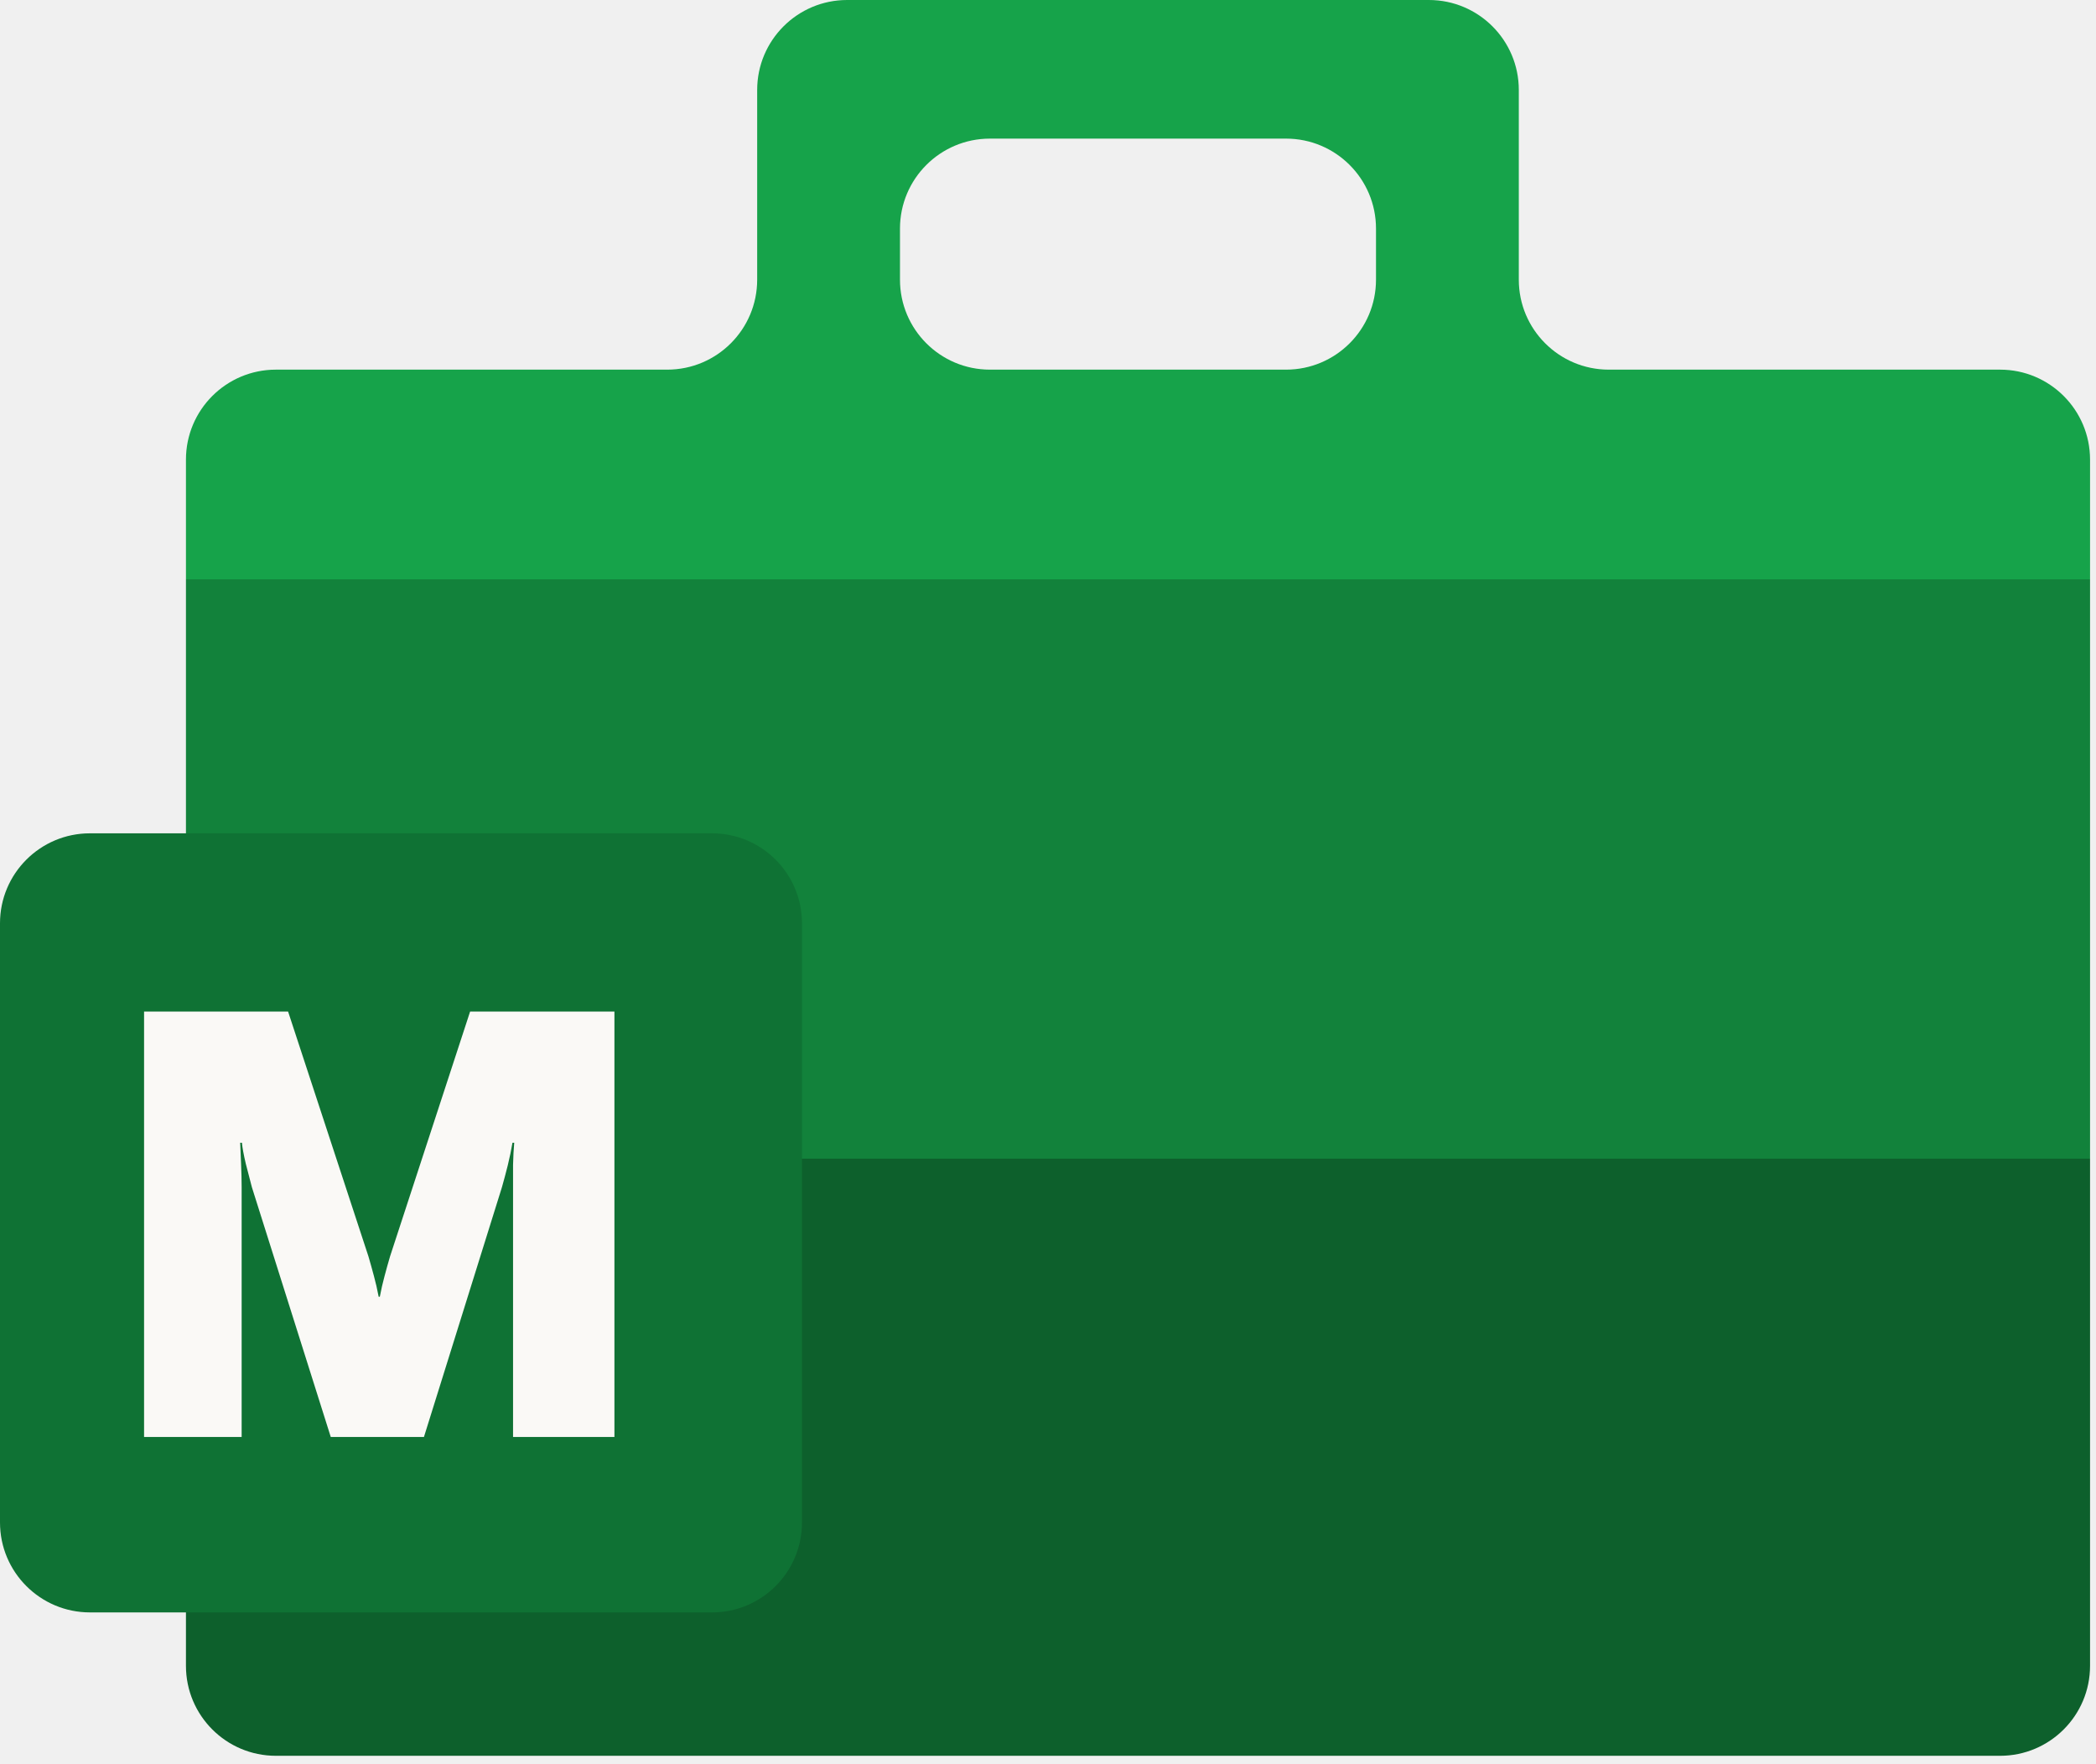
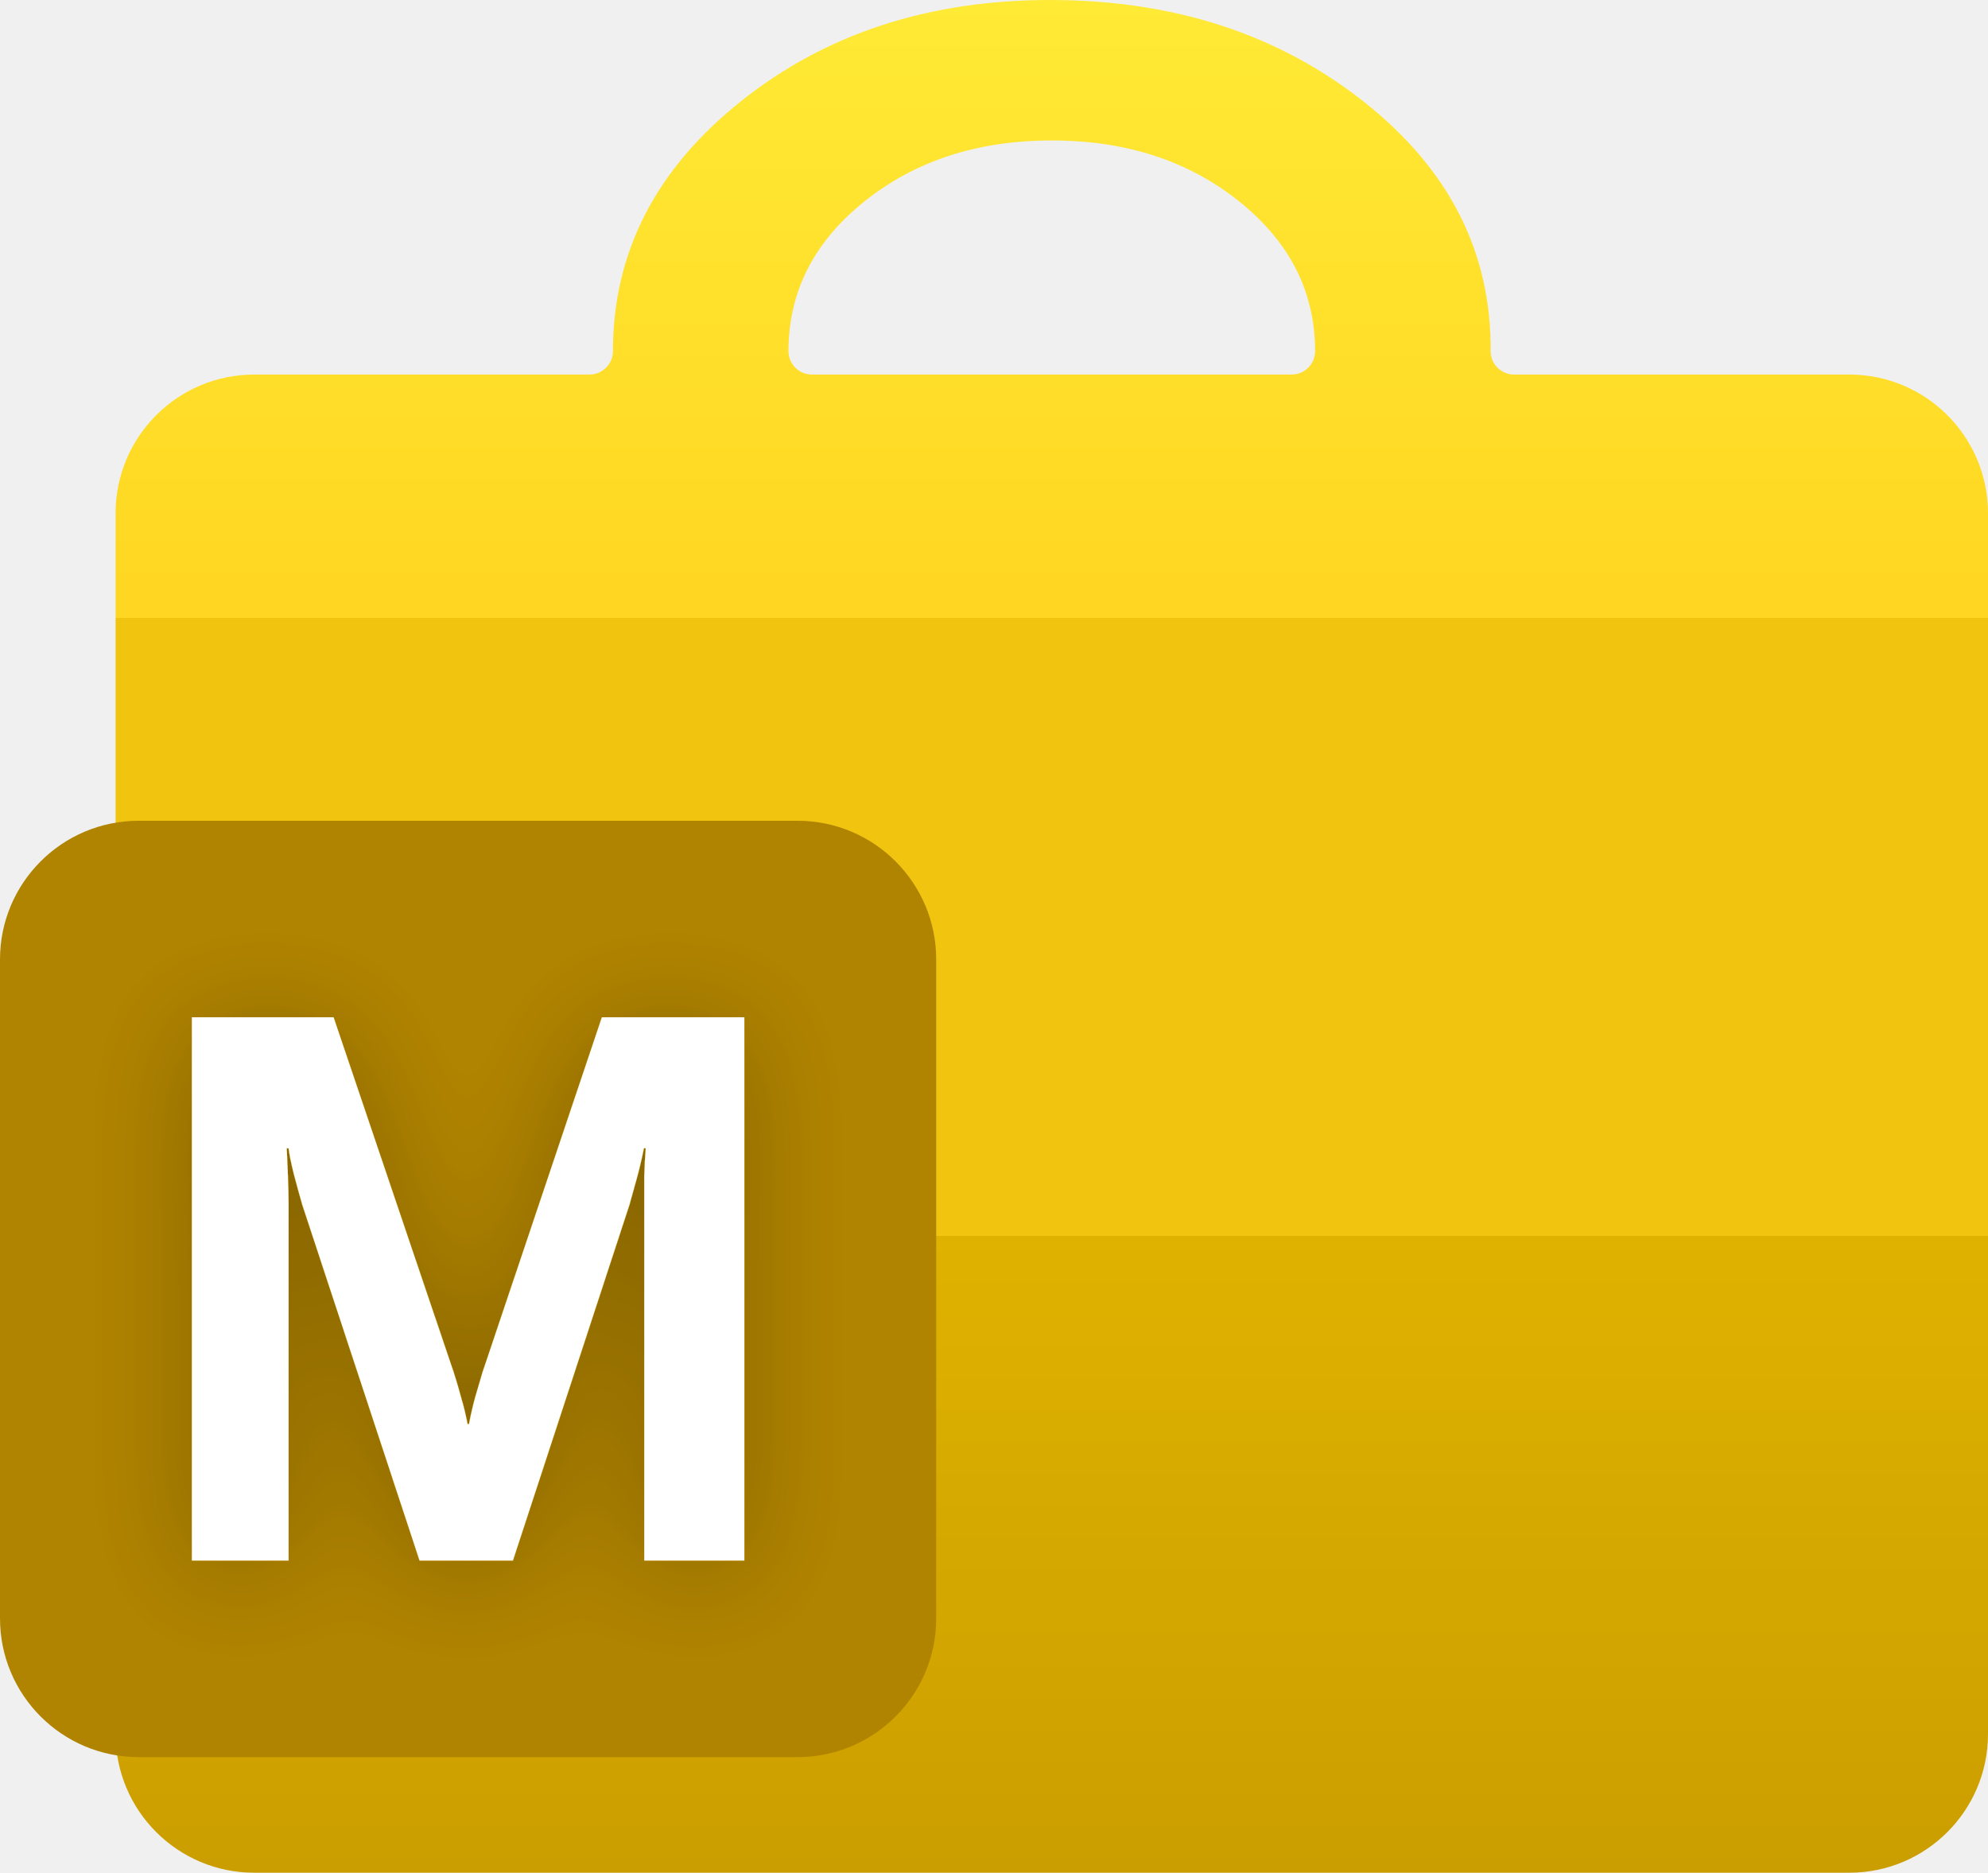
- <svg xmlns="http://www.w3.org/2000/svg" width="233" height="196" viewBox="0 0 233 196" fill="none">
-   <path d="M30.671 195.181C25.148 195.181 20.671 190.704 20.671 185.181V51.091C20.671 45.568 25.148 41.091 30.671 41.091H74.171C79.694 41.091 84.171 36.614 84.171 31.091V10C84.171 4.477 88.648 0 94.171 0H158.837C164.36 0 168.837 4.477 168.837 10V31.091C168.837 36.614 173.315 41.091 178.837 41.091H222.338C227.86 41.091 232.338 45.568 232.338 51.091V185.181C232.338 190.704 227.86 195.181 222.338 195.181H30.671ZM100.046 31.091C100.046 36.614 104.523 41.091 110.046 41.091H142.962C148.485 41.091 152.962 36.614 152.962 31.091V25.409C152.962 19.886 148.485 15.409 142.962 15.409H110.046C104.523 15.409 100.046 19.886 100.046 25.409V31.091Z" fill="url(#paint0_linear_1_67)" />
-   <rect y="92.635" width="89.152" height="86.606" rx="10" fill="#0F7234" />
-   <path d="M16.015 159.736V112.45H32.026L40.957 139.665C41.173 140.401 41.379 141.137 41.574 141.874C41.769 142.588 41.942 143.346 42.094 144.147H42.224C42.375 143.346 42.548 142.588 42.743 141.874C42.938 141.137 43.144 140.401 43.36 139.665L52.259 112.45H68.302V159.736H57.033V131.968C57.033 131.232 57.033 130.409 57.033 129.5C57.055 128.591 57.098 127.768 57.163 127.032H56.968C56.838 127.811 56.665 128.645 56.448 129.533C56.232 130.399 56.015 131.21 55.799 131.968L47.128 159.736H36.768L27.999 131.968C27.804 131.21 27.577 130.334 27.317 129.338C27.079 128.32 26.938 127.551 26.895 127.032H26.7C26.721 127.53 26.754 128.298 26.797 129.338C26.84 130.355 26.862 131.232 26.862 131.968V159.736H16.015Z" fill="#FAF9F6" />
+ <svg xmlns="http://www.w3.org/2000/svg" width="860" height="810" viewBox="0 0 860 810" fill="none">
+   <path d="M110 810C76.863 810 50 783.137 50 750V222.001C50 188.864 76.863 162.001 110 162.001H255.031C260.623 162.001 265.156 157.468 265.156 151.876C265.156 109.351 283.55 73.373 320.337 43.943C357.125 14.513 402.013 -0.134 455 0.001C507.987 0.136 552.959 14.783 589.916 43.943C626.872 73.103 645.181 109.081 644.844 151.876C644.844 157.468 649.377 162.001 654.969 162.001H800C833.137 162.001 860 188.864 860 222.001V750C860 783.137 833.137 810 800 810H110ZM341.094 151.876C341.094 157.468 345.627 162.001 351.219 162.001H558.781C564.373 162.001 568.906 157.468 568.906 151.876C568.906 126.226 557.938 104.626 536 87.076C514.063 69.526 487.062 60.751 455 60.751C422.938 60.751 395.937 69.526 374 87.076C352.062 104.626 341.094 126.226 341.094 151.876Z" fill="url(#paint0_linear_17_4)" />
+   <rect y="355" width="405" height="405" rx="60" fill="#B18400" />
+   <g filter="url(#filter0_d_17_4)">
+     <path d="M83 675V440H144.319L196.304 593.654C197.484 597.312 198.557 600.971 199.523 604.629C200.596 608.18 201.508 611.946 202.259 615.927H202.902C203.653 611.946 204.512 608.18 205.477 604.629C206.55 600.971 207.623 597.312 208.696 593.654L260.359 440H322V675H278.706V521.185C278.706 517.526 278.706 513.438 278.706 508.918C278.814 504.399 279.028 500.31 279.35 496.652H278.545C277.794 500.525 276.829 504.668 275.648 509.08C274.468 513.384 273.342 517.419 272.269 521.185L221.894 675H181.497L130.8 521.185C129.727 517.526 128.493 513.061 127.098 507.788C125.811 502.516 125.06 498.804 124.845 496.652H124.04C124.148 498.696 124.309 502.408 124.523 507.788C124.738 513.061 124.845 517.526 124.845 521.185V675H83Z" fill="white" />
+   </g>
  <defs>
-     <linearGradient id="paint0_linear_1_67" x1="126.504" y1="0" x2="126.504" y2="195.181" gradientUnits="userSpaceOnUse">
-       <stop stop-color="#16A34A" />
-       <stop offset="0.33" stop-color="#16A34A" />
-       <stop offset="0.33" stop-color="#12823B" />
-       <stop offset="0.66" stop-color="#12823B" />
-       <stop offset="0.66" stop-color="#0D602C" />
+     <filter id="filter0_d_17_4" x="33" y="394" width="339" height="335" filterUnits="userSpaceOnUse" color-interpolation-filters="sRGB">
+       <feFlood flood-opacity="0" result="BackgroundImageFix" />
+       <feColorMatrix in="SourceAlpha" type="matrix" values="0 0 0 0 0 0 0 0 0 0 0 0 0 0 0 0 0 0 127 0" result="hardAlpha" />
+       <feOffset dy="4" />
+       <feGaussianBlur stdDeviation="25" />
+       <feComposite in2="hardAlpha" operator="out" />
+       <feColorMatrix type="matrix" values="0 0 0 0 0 0 0 0 0 0 0 0 0 0 0 0 0 0 0.25 0" />
+       <feBlend mode="normal" in2="BackgroundImageFix" result="effect1_dropShadow_17_4" />
+       <feBlend mode="normal" in="SourceGraphic" in2="effect1_dropShadow_17_4" result="shape" />
+     </filter>
+     <linearGradient id="paint0_linear_17_4" x1="455" y1="0" x2="455" y2="810" gradientUnits="userSpaceOnUse">
+       <stop stop-color="#FFEA35" />
+       <stop offset="0.33" stop-color="#FFD621" />
+       <stop offset="0.33" stop-color="#F1C40F" />
+       <stop offset="0.66" stop-color="#F1C40F" />
+       <stop offset="0.66" stop-color="#DFB200" />
+       <stop offset="1" stop-color="#CB9E00" />
    </linearGradient>
  </defs>
</svg>
